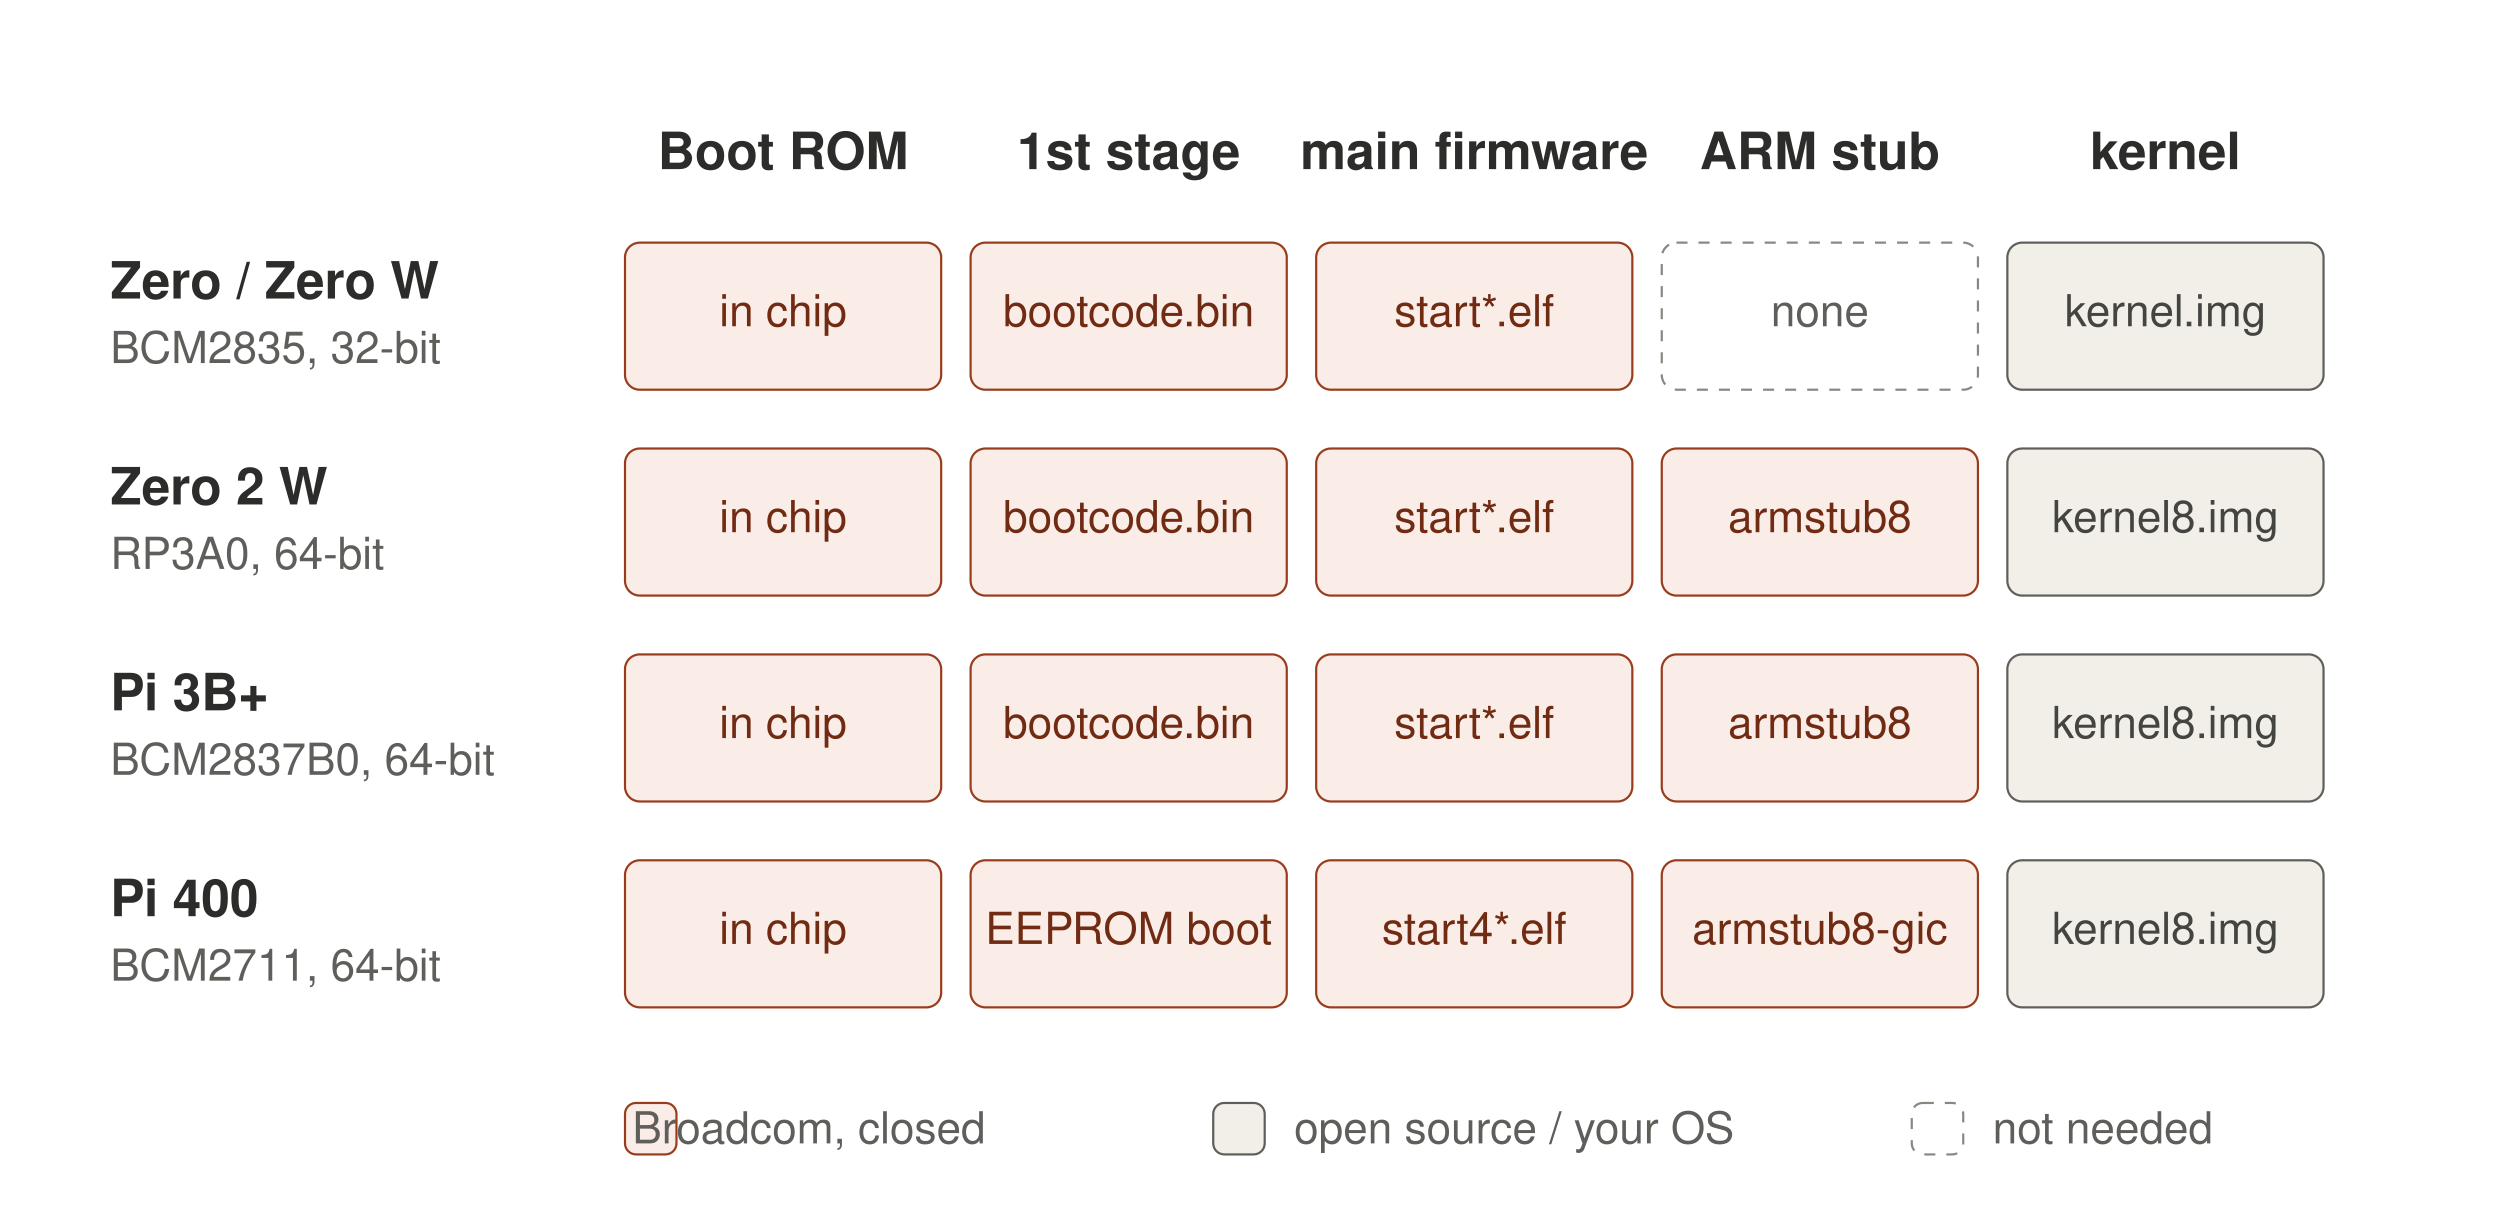
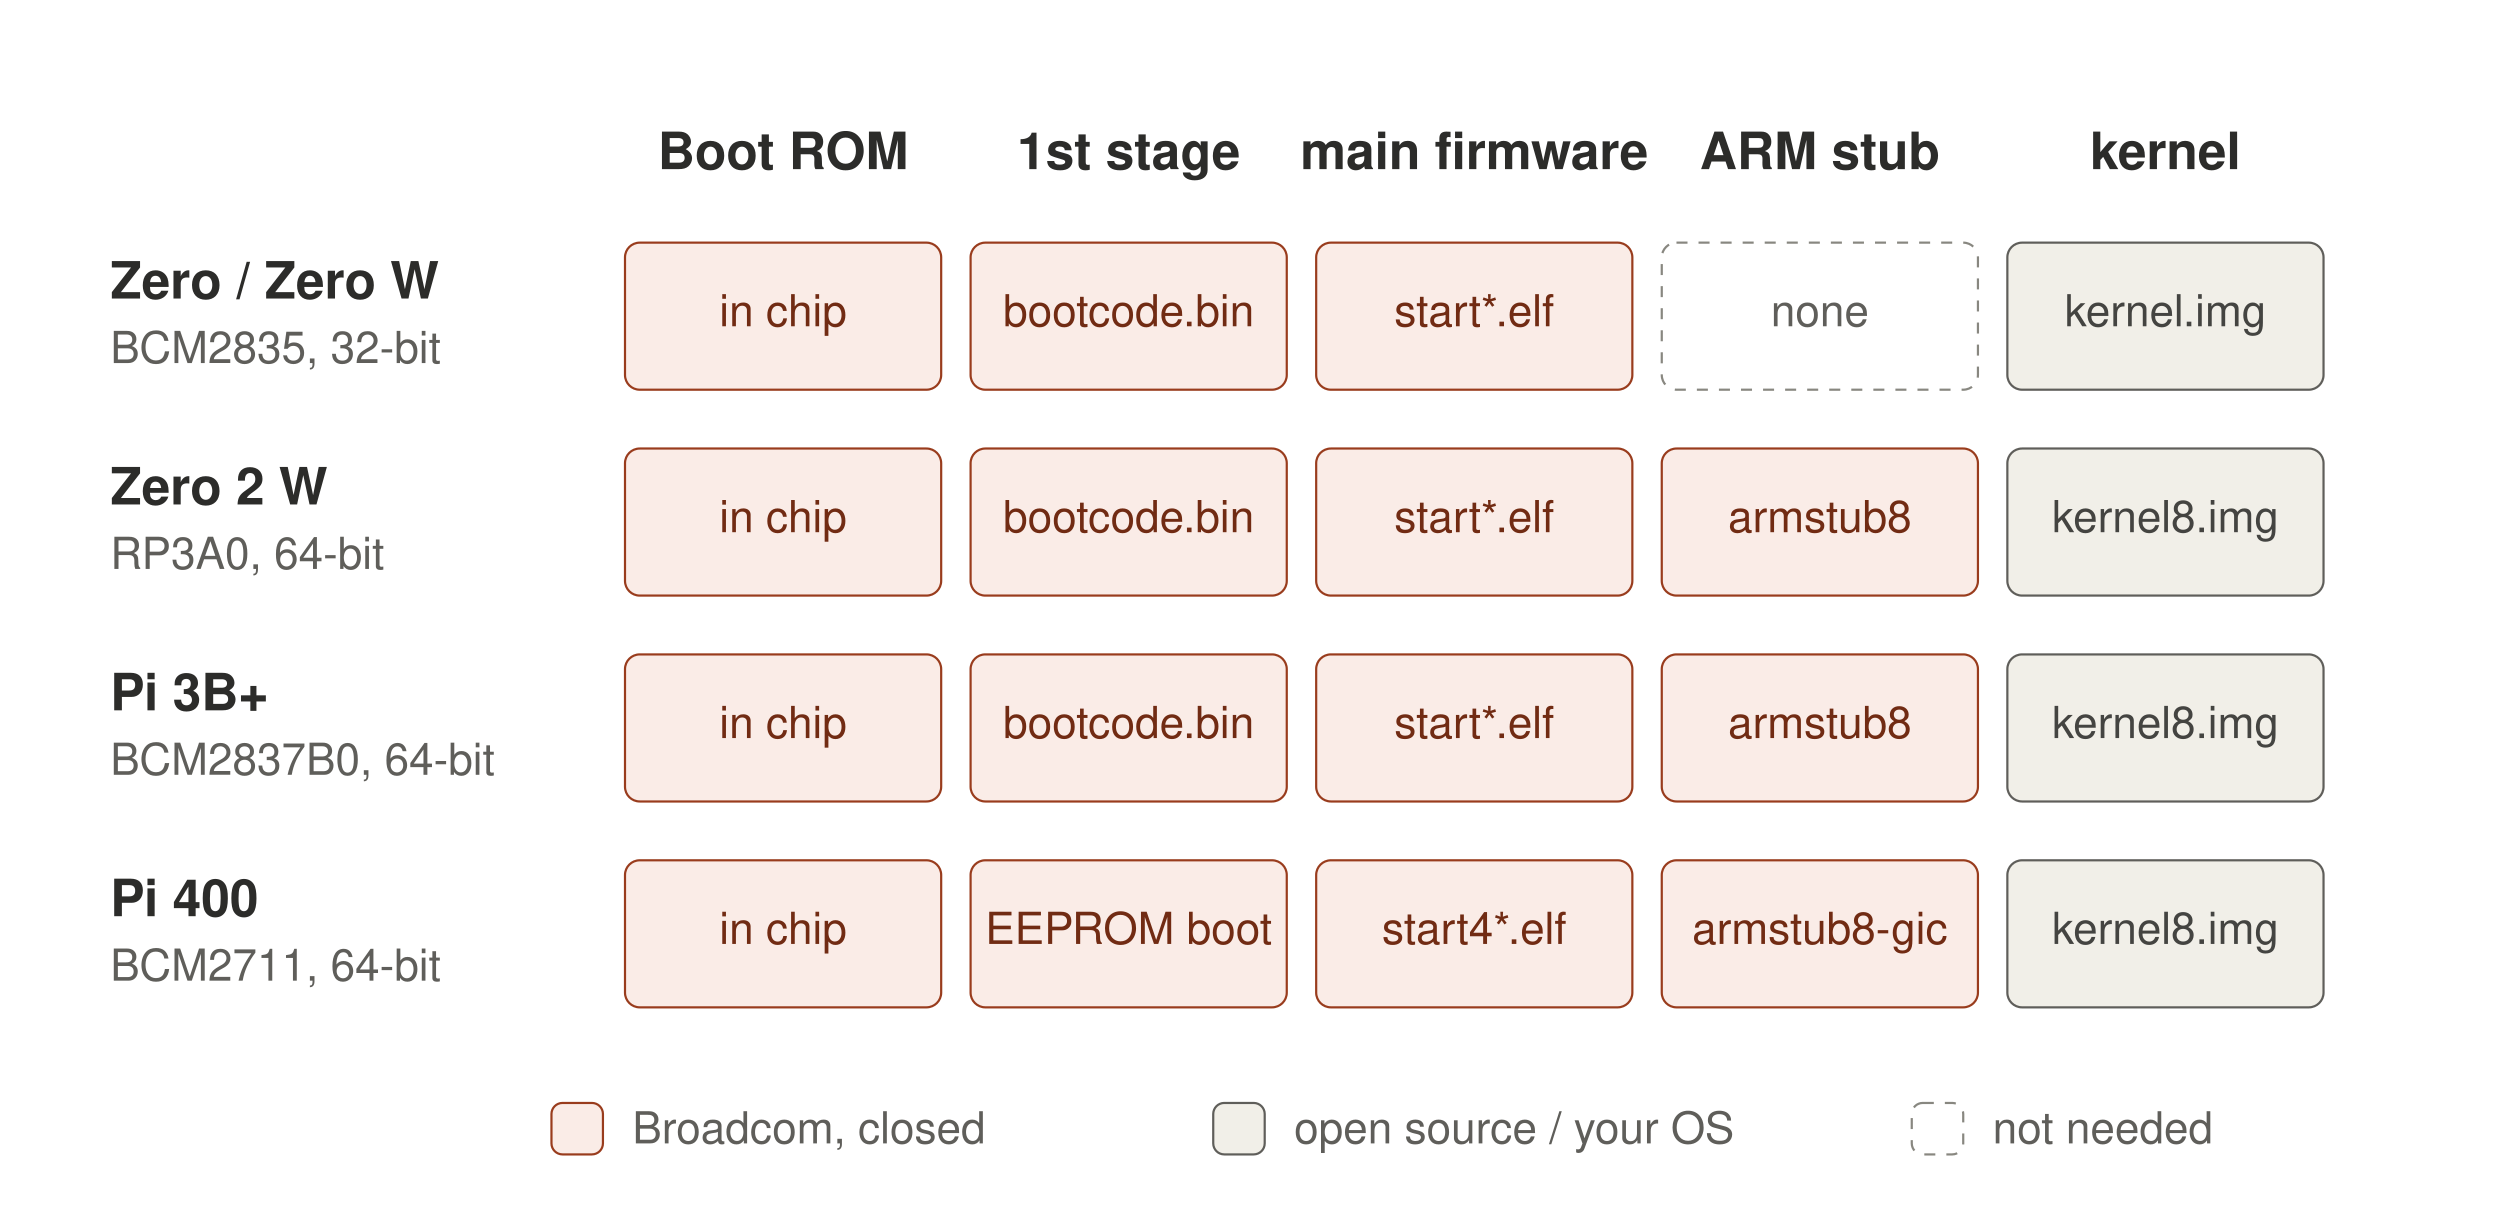
<svg xmlns="http://www.w3.org/2000/svg" width="680" height="330" viewBox="0 0 680 330" role="img">
  <style>
text{font-family:-apple-system,BlinkMacSystemFont,"Segoe UI",Helvetica,Arial,sans-serif;font-size:12px;fill:#5F5E5A}
.h{font-size:14px;font-weight:600;fill:#2C2C2A}
.bc rect{fill:#FAECE7;stroke:#993C1D}.bc text{fill:#712B13}
.ours rect{fill:#E1F5EE;stroke:#0F6E56}.ours text{fill:#085041}
.open rect{fill:#F1EFE8;stroke:#5F5E5A}.open text{fill:#444441}
.gone rect{fill:none;stroke:#888780;stroke-dasharray:3 3}
rect{stroke-width:0.6}.sep{stroke:#888780;stroke-width:0.6;stroke-dasharray:4 4}
@media (prefers-color-scheme:dark){
text{fill:#B4B2A9}.h{fill:#F1EFE8}
.bc rect{fill:#712B13;stroke:#F0997B}.bc text{fill:#FAECE7}
.ours rect{fill:#085041;stroke:#5DCAA5}.ours text{fill:#E1F5EE}
.open rect{fill:#444441;stroke:#B4B2A9}.open text{fill:#F1EFE8}
.gone rect{stroke:#B4B2A9}}
</style>
  <text class="h" x="213.0" y="46" text-anchor="middle">Boot ROM</text>
  <text class="h" x="307.0" y="46" text-anchor="middle">1st stage</text>
  <text class="h" x="401.0" y="46" text-anchor="middle">main firmware</text>
  <text class="h" x="495.0" y="46" text-anchor="middle">ARM stub</text>
  <text class="h" x="589.0" y="46" text-anchor="middle">kernel</text>
  <text class="h" x="30" y="78" dominant-baseline="central">Zero / Zero W</text>
  <text x="30" y="96" dominant-baseline="central">BCM2835, 32-bit</text>
  <g class="bc">
    <rect x="170" y="66" width="86" height="40" rx="4" />
    <text x="213.0" y="86.0" text-anchor="middle" dominant-baseline="central">in chip</text>
  </g>
  <g class="bc">
    <rect x="264" y="66" width="86" height="40" rx="4" />
    <text x="307.0" y="86.0" text-anchor="middle" dominant-baseline="central">bootcode.bin</text>
  </g>
  <g class="bc">
    <rect x="358" y="66" width="86" height="40" rx="4" />
    <text x="401.0" y="86.0" text-anchor="middle" dominant-baseline="central">start*.elf</text>
  </g>
  <g class="gone">
    <rect x="452" y="66" width="86" height="40" rx="4" />
    <text x="495.0" y="86.0" text-anchor="middle" dominant-baseline="central">none</text>
  </g>
  <g class="open">
    <rect x="546" y="66" width="86" height="40" rx="4" />
    <text x="589.0" y="86.0" text-anchor="middle" dominant-baseline="central">kernel.img</text>
  </g>
  <text class="h" x="30" y="134" dominant-baseline="central">Zero 2 W</text>
  <text x="30" y="152" dominant-baseline="central">RP3A0, 64-bit</text>
  <g class="bc">
    <rect x="170" y="122" width="86" height="40" rx="4" />
    <text x="213.0" y="142.0" text-anchor="middle" dominant-baseline="central">in chip</text>
  </g>
  <g class="bc">
    <rect x="264" y="122" width="86" height="40" rx="4" />
    <text x="307.0" y="142.0" text-anchor="middle" dominant-baseline="central">bootcode.bin</text>
  </g>
  <g class="bc">
    <rect x="358" y="122" width="86" height="40" rx="4" />
    <text x="401.0" y="142.0" text-anchor="middle" dominant-baseline="central">start*.elf</text>
  </g>
  <g class="bc">
    <rect x="452" y="122" width="86" height="40" rx="4" />
    <text x="495.0" y="142.0" text-anchor="middle" dominant-baseline="central">armstub8</text>
  </g>
  <g class="open">
    <rect x="546" y="122" width="86" height="40" rx="4" />
    <text x="589.0" y="142.0" text-anchor="middle" dominant-baseline="central">kernel8.img</text>
  </g>
  <text class="h" x="30" y="190" dominant-baseline="central">Pi 3B+</text>
  <text x="30" y="208" dominant-baseline="central">BCM2837B0, 64-bit</text>
  <g class="bc">
    <rect x="170" y="178" width="86" height="40" rx="4" />
    <text x="213.0" y="198.0" text-anchor="middle" dominant-baseline="central">in chip</text>
  </g>
  <g class="bc">
    <rect x="264" y="178" width="86" height="40" rx="4" />
    <text x="307.0" y="198.0" text-anchor="middle" dominant-baseline="central">bootcode.bin</text>
  </g>
  <g class="bc">
    <rect x="358" y="178" width="86" height="40" rx="4" />
    <text x="401.0" y="198.0" text-anchor="middle" dominant-baseline="central">start*.elf</text>
  </g>
  <g class="bc">
    <rect x="452" y="178" width="86" height="40" rx="4" />
    <text x="495.0" y="198.0" text-anchor="middle" dominant-baseline="central">armstub8</text>
  </g>
  <g class="open">
    <rect x="546" y="178" width="86" height="40" rx="4" />
    <text x="589.0" y="198.0" text-anchor="middle" dominant-baseline="central">kernel8.img</text>
  </g>
  <text class="h" x="30" y="246" dominant-baseline="central">Pi 400</text>
  <text x="30" y="264" dominant-baseline="central">BCM2711, 64-bit</text>
  <g class="bc">
    <rect x="170" y="234" width="86" height="40" rx="4" />
    <text x="213.0" y="254.0" text-anchor="middle" dominant-baseline="central">in chip</text>
  </g>
  <g class="bc">
    <rect x="264" y="234" width="86" height="40" rx="4" />
    <text x="307.0" y="254.0" text-anchor="middle" dominant-baseline="central">EEPROM boot</text>
  </g>
  <g class="bc">
    <rect x="358" y="234" width="86" height="40" rx="4" />
    <text x="401.0" y="254.0" text-anchor="middle" dominant-baseline="central">start4*.elf</text>
  </g>
  <g class="bc">
    <rect x="452" y="234" width="86" height="40" rx="4" />
    <text x="495.0" y="254.0" text-anchor="middle" dominant-baseline="central">armstub8-gic</text>
  </g>
  <g class="open">
    <rect x="546" y="234" width="86" height="40" rx="4" />
    <text x="589.0" y="254.0" text-anchor="middle" dominant-baseline="central">kernel8.img</text>
  </g>
  <g class="bc">
-     <rect x="170" y="300" width="14" height="14" rx="3" />
+     <rect x="150" y="300" width="14" height="14" rx="3" />
  </g>
  <text x="172" y="311">Broadcom, closed</text>
  <g class="open">
    <rect x="330" y="300" width="14" height="14" rx="3" />
  </g>
  <text x="352" y="311">open source / your OS</text>
  <g class="gone">
    <rect x="520" y="300" width="14" height="14" rx="3" />
  </g>
  <text x="542" y="311">not needed</text>
</svg>
